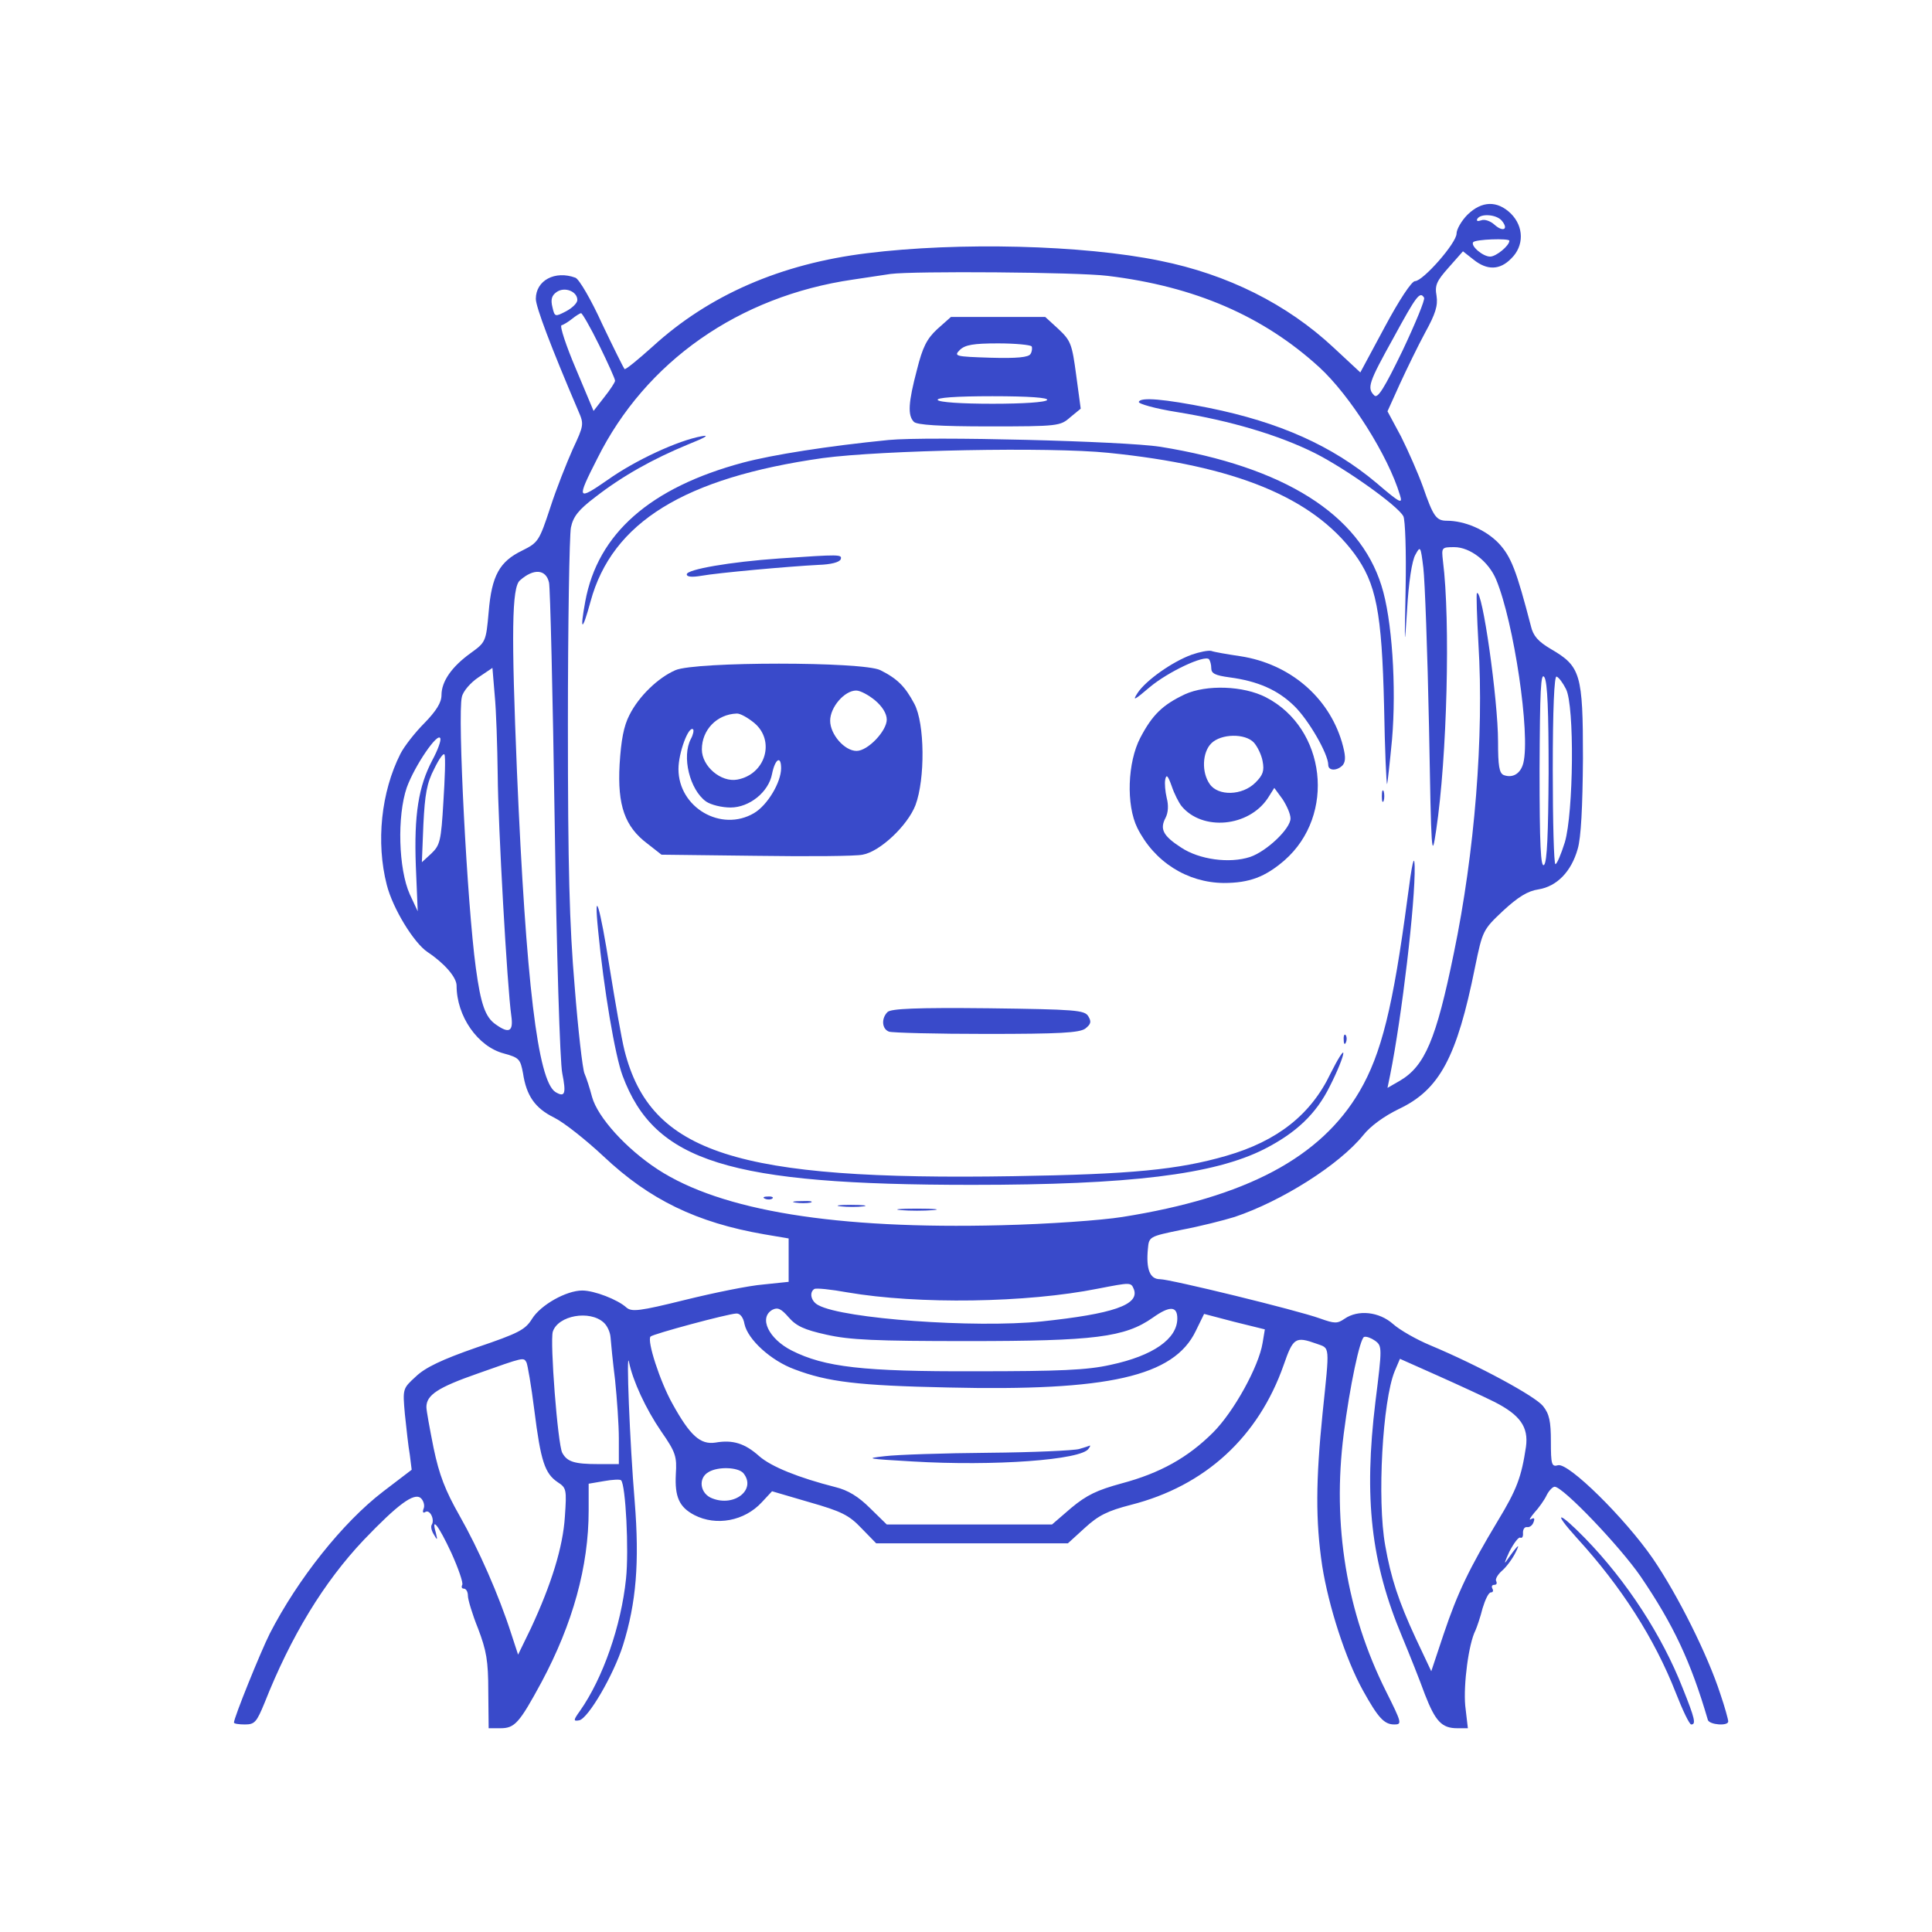
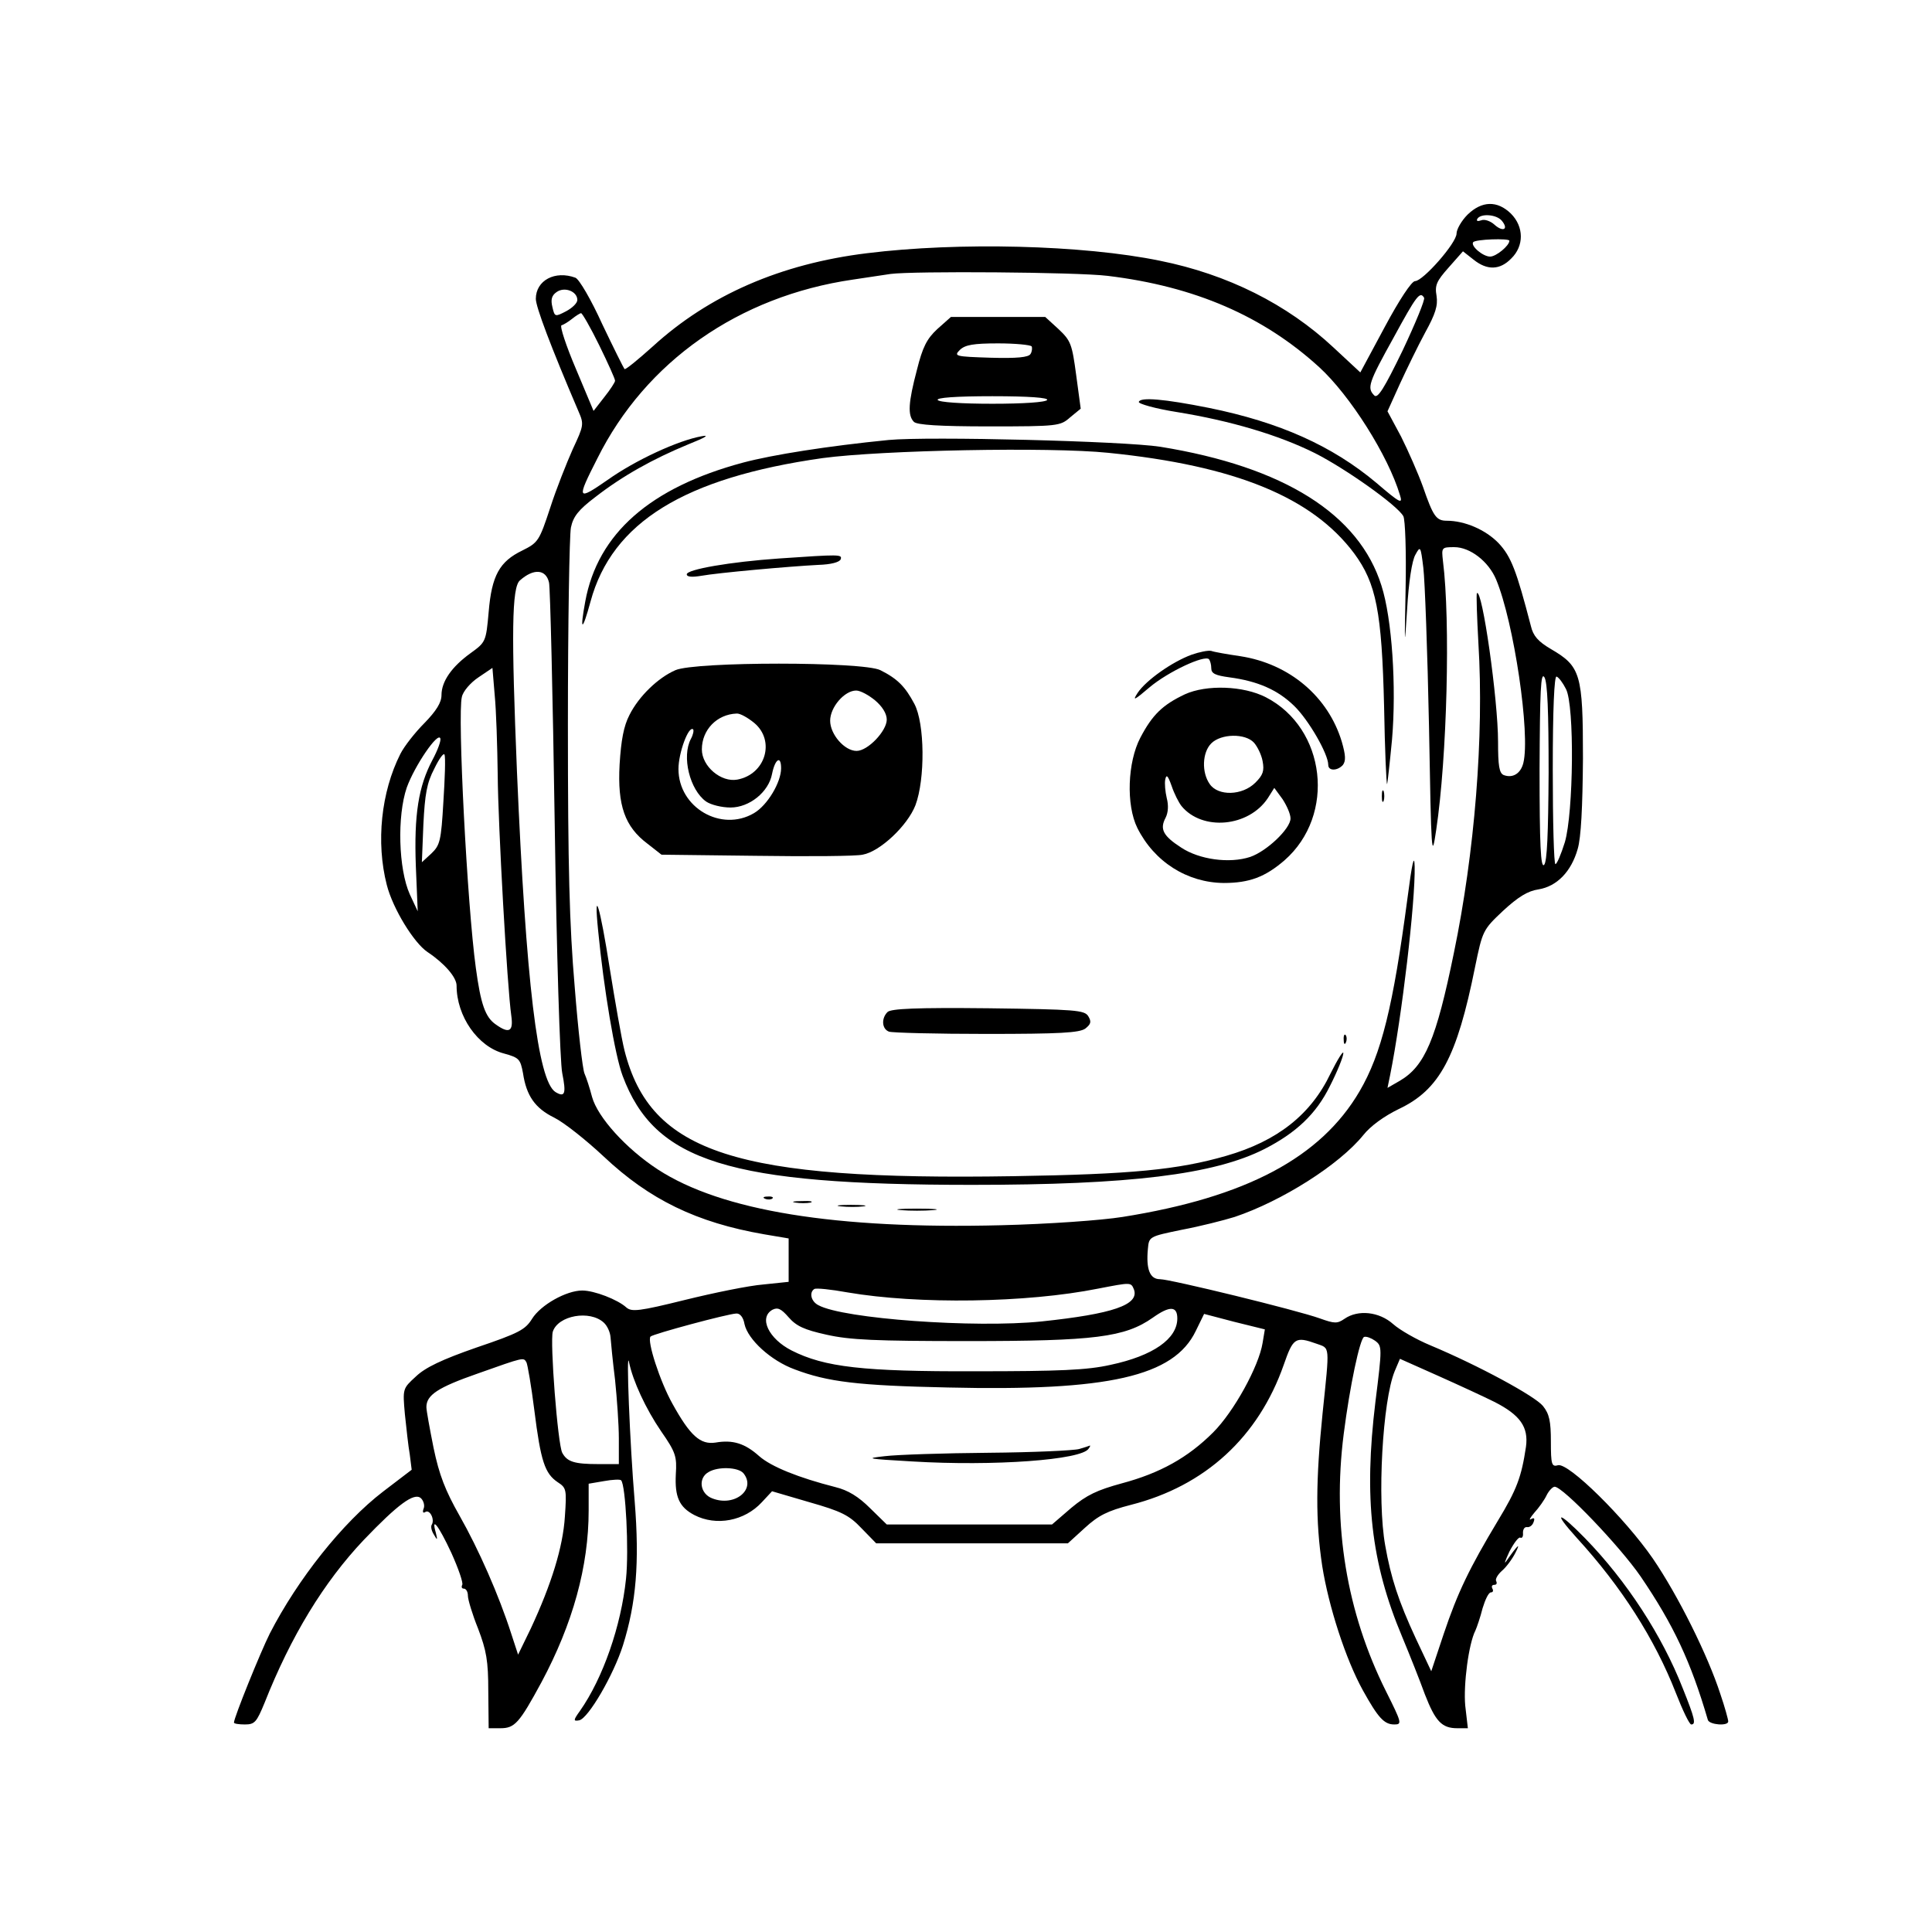
<svg xmlns="http://www.w3.org/2000/svg" version="1.0" width="512pt" height="512pt" viewBox="0 0 512 512" preserveAspectRatio="xMidYMid meet">
-   <g transform="translate(0,512) scale(0.1,-0.1)" fill="#394acaff" stroke="none">
+   <g transform="translate(0,512) scale(0.1,-0.1)" fill="currentColor" stroke="none">
    <path d="M3889 4551 c-16 -16 -29 -39 -29 -50 0 -25 -89 -126 -110 -126 -9 0 -42 -50 -80 -121 l-65 -121 -71 66 c-123 115 -281 194 -460 230 -204 42 -534 50 -776 20 -229 -28 -419 -111 -568 -247 -39 -35 -73 -63 -75 -60 -2 2 -29 56 -59 119 -29 64 -61 119 -71 123 -54 20 -105 -7 -105 -56 0 -21 39 -125 113 -298 15 -34 14 -38 -15 -100 -16 -36 -44 -106 -60 -156 -29 -88 -32 -92 -74 -113 -60 -29 -81 -66 -89 -163 -7 -79 -8 -80 -48 -109 -50 -36 -77 -75 -77 -111 0 -20 -14 -42 -45 -74 -25 -25 -54 -62 -64 -82 -51 -101 -65 -234 -36 -347 16 -63 72 -154 108 -178 45 -30 77 -67 77 -89 0 -81 56 -162 126 -180 40 -11 43 -15 50 -52 9 -60 32 -93 83 -118 26 -13 84 -59 131 -103 121 -114 246 -175 425 -206 l65 -11 0 -58 0 -57 -67 -7 c-38 -3 -131 -22 -208 -41 -121 -30 -141 -32 -155 -20 -23 21 -85 45 -117 45 -42 0 -110 -38 -133 -75 -18 -29 -35 -38 -147 -76 -92 -32 -136 -53 -161 -77 -35 -32 -35 -32 -29 -100 4 -37 9 -85 13 -107 l5 -40 -76 -58 c-107 -82 -226 -232 -300 -376 -25 -50 -95 -223 -95 -236 0 -3 13 -5 29 -5 26 0 31 6 52 57 70 177 157 320 263 432 90 94 133 126 151 111 7 -6 11 -19 8 -27 -4 -10 -2 -14 4 -10 12 8 26 -20 17 -34 -3 -5 0 -17 6 -26 9 -16 10 -15 5 5 -13 45 7 20 41 -53 19 -42 32 -80 29 -85 -3 -6 -1 -10 4 -10 6 0 11 -8 11 -19 0 -10 12 -50 27 -87 22 -58 27 -85 27 -166 l1 -98 31 0 c38 0 50 13 109 122 83 155 125 307 125 455 l0 71 41 7 c22 4 43 5 45 2 12 -12 21 -185 13 -261 -13 -125 -61 -263 -122 -350 -18 -25 -18 -28 -2 -25 24 5 91 120 116 199 35 112 44 219 31 381 -13 155 -23 410 -15 369 10 -49 44 -123 85 -183 39 -56 42 -67 39 -114 -3 -60 9 -87 49 -108 58 -30 133 -16 179 34 l27 29 99 -29 c84 -24 105 -34 138 -69 l39 -40 254 0 254 0 45 41 c36 33 60 45 122 61 197 50 338 180 405 371 25 72 31 76 87 56 36 -13 35 -1 16 -184 -18 -178 -19 -285 -1 -405 17 -107 62 -247 108 -330 40 -72 56 -90 83 -90 21 0 20 4 -22 88 -104 208 -143 440 -112 682 16 126 43 253 54 257 6 2 19 -3 29 -10 19 -14 19 -18 1 -162 -31 -255 -12 -426 71 -623 20 -48 47 -116 60 -152 28 -72 45 -90 86 -90 l28 0 -7 60 c-5 56 9 164 27 199 4 9 13 35 19 59 7 23 16 42 22 42 6 0 7 5 4 10 -3 6 -1 10 5 10 6 0 8 4 5 10 -3 5 4 17 15 27 12 10 28 32 36 48 15 29 6 21 -24 -22 -7 -10 -3 1 8 25 12 23 25 40 29 37 5 -2 8 3 7 13 0 9 4 16 11 15 6 -1 14 4 17 13 4 10 2 13 -7 8 -6 -4 -2 4 9 17 12 13 27 34 33 47 6 12 16 22 21 22 22 0 173 -158 228 -238 87 -128 133 -226 178 -380 4 -13 54 -17 54 -4 0 5 -9 38 -21 73 -33 102 -112 261 -179 359 -74 107 -223 254 -251 247 -17 -5 -19 2 -19 63 0 53 -4 73 -21 94 -21 26 -170 107 -299 161 -36 15 -80 40 -98 56 -37 33 -93 39 -129 14 -19 -13 -26 -13 -65 1 -61 22 -397 104 -424 104 -27 0 -37 27 -32 80 3 33 3 33 90 51 48 9 111 25 140 34 125 42 277 138 341 217 19 24 55 50 94 69 108 51 154 137 202 376 20 97 21 99 74 149 40 37 66 53 94 57 49 8 87 47 104 107 9 30 13 111 14 240 0 224 -6 244 -85 290 -34 20 -47 35 -53 61 -38 146 -52 184 -86 220 -34 35 -89 59 -137 59 -28 0 -36 12 -63 90 -13 36 -39 95 -58 133 l-36 67 33 73 c18 39 48 101 67 136 27 49 34 71 30 97 -5 28 0 39 32 75 l38 43 28 -22 c36 -29 70 -28 100 3 34 33 34 84 -1 119 -36 35 -77 34 -115 -3z m91 -16 c19 -23 3 -31 -20 -10 -10 9 -26 15 -35 11 -9 -3 -13 -2 -10 4 9 15 51 12 65 -5z m20 -53 c0 -13 -35 -42 -51 -42 -19 0 -52 28 -45 38 5 8 96 11 96 4z m-1065 -93 c232 -28 413 -107 561 -242 82 -75 183 -235 214 -339 8 -25 1 -22 -62 32 -118 99 -257 161 -444 199 -120 24 -182 29 -186 16 -2 -5 44 -18 101 -27 142 -23 270 -61 366 -109 81 -41 218 -138 234 -167 5 -9 8 -95 6 -192 -3 -157 -3 -163 4 -55 4 72 13 130 22 145 13 24 14 23 21 -35 4 -33 11 -222 15 -420 6 -343 7 -356 19 -275 29 193 38 555 18 713 -4 36 -4 37 30 37 42 0 91 -38 111 -86 47 -113 91 -410 72 -486 -7 -28 -28 -41 -52 -32 -12 5 -15 25 -15 88 0 112 -42 407 -56 394 -2 -2 0 -62 4 -134 15 -244 -10 -554 -65 -819 -47 -230 -77 -300 -143 -339 l-33 -19 7 34 c31 154 67 459 65 553 -1 35 -7 9 -19 -84 -38 -287 -69 -413 -127 -512 -103 -176 -301 -281 -628 -333 -56 -9 -198 -19 -322 -22 -438 -11 -741 38 -910 148 -84 55 -159 138 -174 192 -6 23 -15 51 -20 62 -5 11 -17 115 -26 230 -14 164 -18 316 -18 695 0 267 4 502 8 522 6 29 20 47 65 81 72 56 153 101 245 139 45 18 59 26 37 22 -63 -11 -177 -64 -250 -116 -81 -56 -83 -53 -27 57 128 257 375 430 677 474 41 6 86 13 100 15 60 8 493 5 575 -5z m-1405 -64 c0 -8 -13 -21 -30 -30 -29 -15 -30 -15 -36 11 -5 20 -2 31 11 40 21 15 55 2 55 -21z m2244 6 c3 -5 -23 -68 -57 -140 -49 -101 -66 -128 -75 -119 -20 20 -15 34 51 153 61 112 70 124 81 106z m-2186 -126 c23 -47 42 -89 42 -94 0 -4 -13 -24 -29 -44 l-28 -36 -47 112 c-26 61 -43 113 -38 115 5 1 18 9 28 17 10 8 21 15 24 15 3 0 25 -38 48 -85z m-133 -629 c3 -11 10 -298 15 -636 5 -346 14 -636 20 -664 11 -55 7 -65 -18 -50 -47 30 -78 290 -102 849 -15 366 -14 489 8 507 36 32 69 30 77 -6z m-136 -510 c1 -133 25 -561 36 -638 6 -42 -6 -48 -41 -23 -28 19 -40 54 -53 150 -23 168 -49 672 -37 718 3 15 23 38 44 52 l37 25 6 -72 c4 -40 7 -135 8 -212z m2785 6 c-1 -162 -4 -236 -12 -244 -9 -9 -12 53 -12 253 1 209 3 260 13 244 8 -14 11 -89 11 -253z m46 222 c23 -44 20 -328 -3 -406 -10 -32 -21 -58 -25 -58 -4 0 -7 113 -7 250 0 162 4 249 10 247 6 -2 17 -17 25 -33z m-3004 -188 c-37 -70 -49 -145 -44 -281 l5 -120 -21 45 c-30 67 -34 207 -8 283 21 58 83 149 89 130 2 -6 -7 -31 -21 -57z m29 -111 c-6 -104 -9 -115 -32 -137 l-25 -23 4 100 c4 80 9 110 29 148 13 27 25 43 27 37 3 -7 1 -63 -3 -125z m1830 -1292 c15 -41 -56 -65 -245 -85 -177 -18 -525 7 -591 43 -20 10 -25 34 -11 43 5 3 44 -1 88 -9 187 -32 474 -28 664 10 88 17 87 17 95 -2z m-815 -120 c62 -14 129 -17 375 -17 336 0 416 10 490 62 45 32 65 31 65 -2 0 -54 -64 -99 -177 -123 -62 -14 -136 -17 -358 -17 -298 -1 -400 11 -487 55 -61 31 -88 87 -51 108 14 7 23 3 43 -20 20 -23 41 -33 100 -46z m-590 32 c9 -8 17 -25 18 -39 1 -14 6 -65 12 -113 5 -49 10 -118 10 -155 l0 -68 -54 0 c-64 0 -83 6 -96 30 -12 23 -33 295 -25 321 14 43 98 58 135 24z m373 -4 c9 -41 70 -97 133 -120 87 -33 167 -43 406 -48 425 -10 599 29 657 150 l22 45 80 -21 81 -20 -6 -36 c-10 -62 -76 -182 -131 -237 -67 -67 -141 -108 -242 -135 -66 -18 -93 -31 -134 -65 l-51 -44 -219 0 -219 0 -44 43 c-31 31 -59 48 -92 56 -98 25 -170 54 -202 82 -38 34 -70 44 -116 36 -40 -6 -67 18 -114 103 -33 59 -68 167 -58 178 7 7 204 60 227 61 10 1 19 -10 22 -28z m-578 -101 c3 -5 13 -63 21 -127 17 -136 28 -168 62 -191 23 -15 24 -19 19 -91 -5 -81 -36 -180 -90 -296 l-34 -70 -18 55 c-33 103 -87 225 -137 313 -38 67 -54 108 -69 180 -10 50 -19 99 -19 108 0 32 30 52 136 89 124 44 121 43 129 30z m2565 -105 c69 -35 91 -67 84 -119 -12 -80 -24 -113 -75 -197 -75 -125 -106 -189 -143 -299 l-33 -99 -41 87 c-46 99 -66 161 -81 246 -22 122 -7 384 25 462 l14 33 101 -45 c56 -25 123 -56 149 -69z m-1990 -189 c35 -43 -23 -90 -82 -67 -33 12 -39 54 -10 70 25 15 78 13 92 -3z" />
    <path d="M2484 4248 c-28 -26 -39 -48 -54 -108 -23 -87 -25 -121 -8 -138 8 -8 67 -12 199 -12 183 0 189 1 215 24 l28 23 -12 89 c-11 82 -14 91 -47 122 l-35 32 -125 0 -125 0 -36 -32z m250 -46 c2 -4 1 -14 -3 -20 -5 -9 -36 -12 -106 -10 -94 3 -98 4 -81 21 14 13 35 17 101 17 46 0 86 -4 89 -8z m41 -142 c-4 -6 -63 -10 -145 -10 -82 0 -141 4 -145 10 -4 6 47 10 145 10 98 0 149 -4 145 -10z" />
    <path d="M2355 3954 c-161 -16 -307 -39 -386 -60 -246 -66 -385 -188 -418 -368 -15 -81 -8 -81 14 0 57 210 249 328 615 380 157 21 601 30 757 14 337 -34 541 -118 652 -267 58 -79 73 -153 79 -406 2 -114 6 -206 8 -205 1 2 7 55 13 118 12 140 0 321 -28 408 -59 189 -258 315 -586 368 -96 15 -614 28 -720 18z" />
    <path d="M2065 3640 c-130 -9 -245 -29 -245 -42 0 -7 14 -8 38 -4 44 8 233 25 311 29 33 1 56 7 59 15 4 13 -2 13 -163 2z" />
    <path d="M3158 3385 c-52 -19 -121 -68 -143 -101 -15 -23 -9 -20 32 15 49 41 145 86 157 74 3 -4 6 -14 6 -24 0 -14 11 -19 48 -24 75 -10 128 -33 172 -76 38 -37 90 -127 90 -156 0 -17 25 -16 39 0 8 11 7 26 -3 61 -36 120 -139 207 -269 227 -34 5 -69 11 -77 14 -8 2 -32 -3 -52 -10z" />
    <path d="M1790 3344 c-46 -20 -97 -69 -122 -119 -15 -29 -22 -66 -26 -131 -6 -109 14 -165 74 -210 l37 -29 251 -3 c138 -2 265 -1 282 3 46 8 119 77 140 131 26 69 25 217 -3 269 -24 45 -44 66 -90 89 -46 23 -490 23 -543 0z m529 -80 c19 -16 31 -35 31 -51 0 -30 -50 -83 -80 -83 -32 0 -70 44 -70 80 0 36 38 80 69 80 11 0 33 -12 50 -26z m-320 -60 c56 -47 30 -136 -45 -150 -43 -8 -94 35 -94 80 0 52 40 93 92 95 9 1 30 -11 47 -25z m-168 -42 c-25 -47 -3 -135 40 -166 13 -9 42 -16 65 -16 50 0 101 41 110 89 8 40 24 50 24 15 0 -37 -36 -98 -72 -119 -87 -51 -200 15 -200 117 0 43 27 116 39 105 2 -3 0 -14 -6 -25z" />
    <path d="M3140 3280 c-59 -28 -86 -54 -118 -115 -34 -65 -38 -178 -8 -239 45 -90 132 -145 229 -146 68 0 110 16 161 60 137 120 110 350 -49 432 -60 31 -158 34 -215 8z m183 -128 c9 -10 20 -32 23 -49 5 -26 1 -37 -19 -57 -35 -35 -99 -36 -121 -4 -22 31 -20 84 4 108 26 26 90 27 113 2z m-192 -168 c55 -67 178 -56 229 21 l17 27 22 -30 c11 -17 21 -39 21 -51 0 -27 -63 -87 -107 -102 -55 -18 -135 -7 -183 25 -48 31 -57 49 -41 79 7 14 8 33 3 52 -4 17 -6 39 -4 49 3 15 7 11 17 -17 7 -21 19 -44 26 -53z" />
    <path d="M3662 3010 c0 -14 2 -19 5 -12 2 6 2 18 0 25 -3 6 -5 1 -5 -13z" />
    <path d="M1585 2655 c15 -156 45 -333 65 -386 85 -228 281 -289 926 -289 417 0 641 27 775 95 84 43 137 93 173 166 20 39 36 79 36 88 0 8 -15 -16 -34 -54 -52 -109 -141 -179 -276 -218 -128 -37 -251 -49 -564 -54 -735 -12 -962 61 -1031 333 -8 32 -25 130 -39 217 -26 166 -43 222 -31 102z" />
    <path d="M2352 2438 c-17 -17 -15 -45 4 -52 9 -3 125 -6 258 -6 195 0 246 3 262 14 15 12 17 18 8 33 -10 16 -33 18 -265 21 -190 2 -258 -1 -267 -10z" />
    <path d="M3561 2364 c0 -11 3 -14 6 -6 3 7 2 16 -1 19 -3 4 -6 -2 -5 -13z" />
    <path d="M2028 1943 c7 -3 16 -2 19 1 4 3 -2 6 -13 5 -11 0 -14 -3 -6 -6z" />
    <path d="M2108 1933 c12 -2 30 -2 40 0 9 3 -1 5 -23 4 -22 0 -30 -2 -17 -4z" />
    <path d="M2228 1923 c18 -2 45 -2 60 0 15 2 0 4 -33 4 -33 0 -45 -2 -27 -4z" />
    <path d="M2388 1913 c23 -2 61 -2 85 0 23 2 4 4 -43 4 -47 0 -66 -2 -42 -4z" />
    <path d="M2860 1280 c-14 -4 -122 -9 -240 -10 -118 -1 -242 -5 -275 -9 -54 -6 -48 -7 73 -14 216 -13 449 4 467 34 4 5 5 9 3 8 -2 -1 -14 -5 -28 -9z" />
    <path d="M4179 1044 c118 -129 206 -267 262 -410 18 -46 36 -84 41 -84 13 0 10 15 -23 97 -54 138 -148 283 -258 396 -71 73 -89 75 -22 1z" />
  </g>
</svg>
